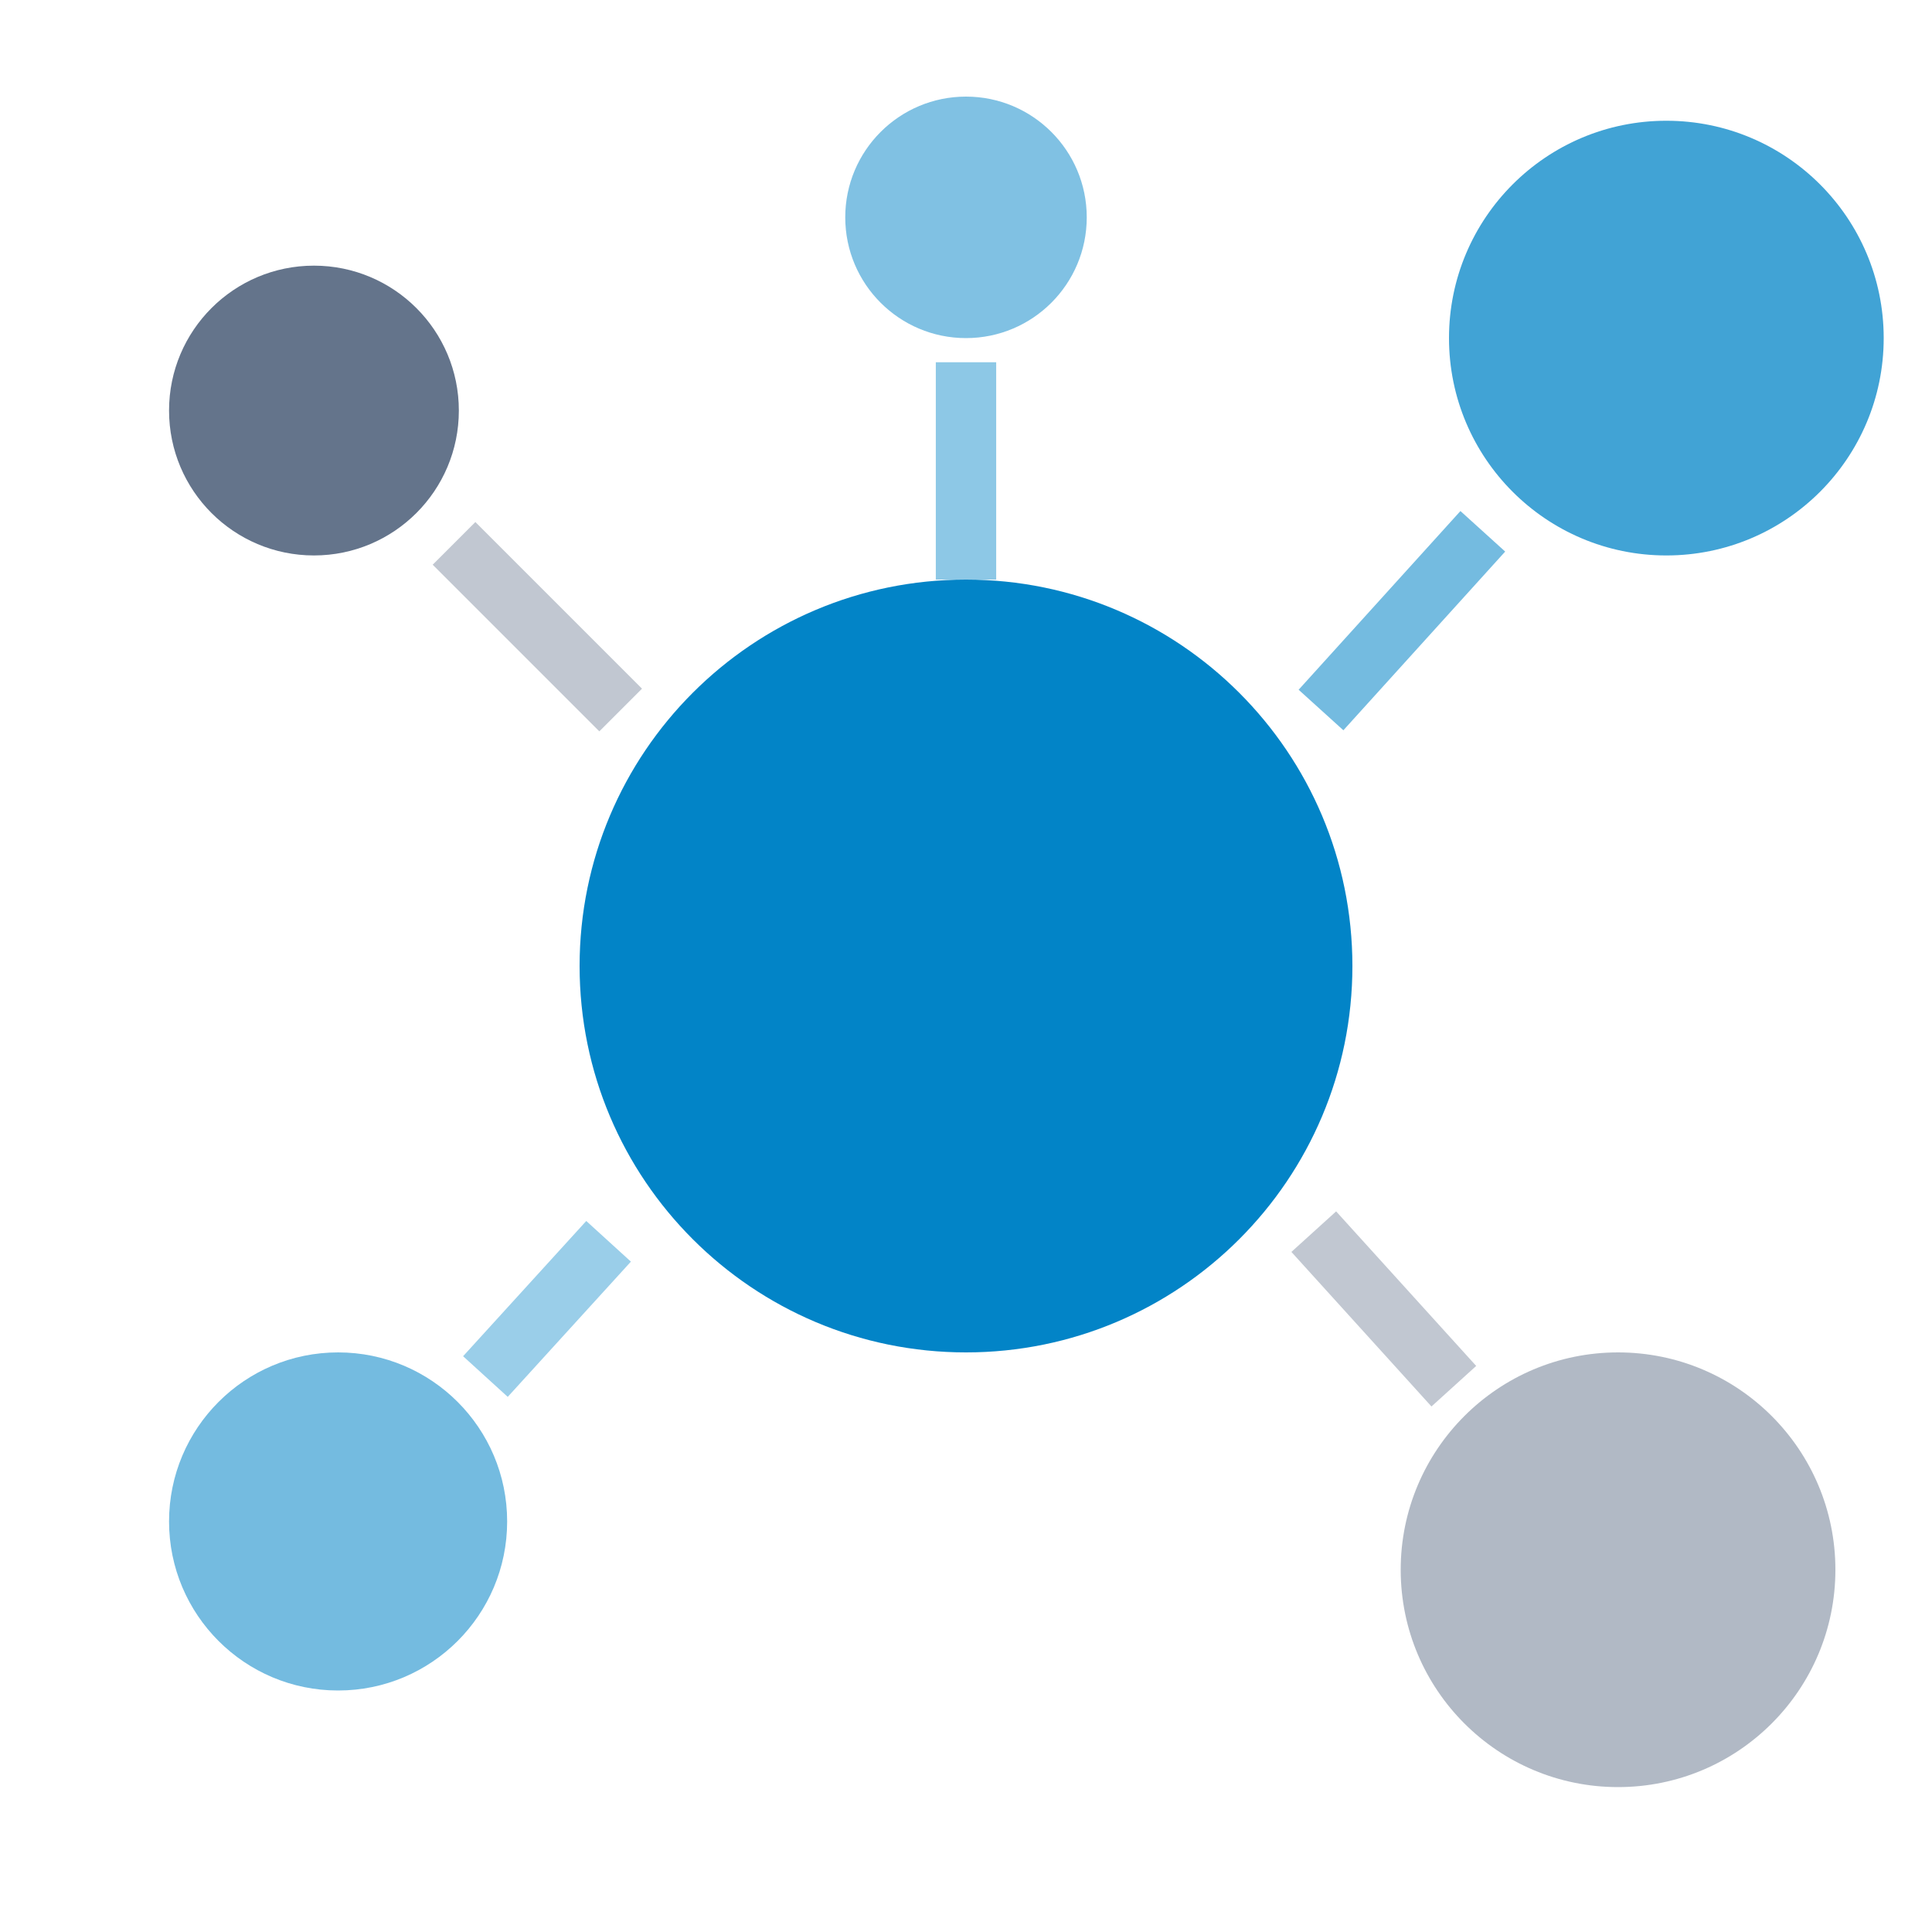
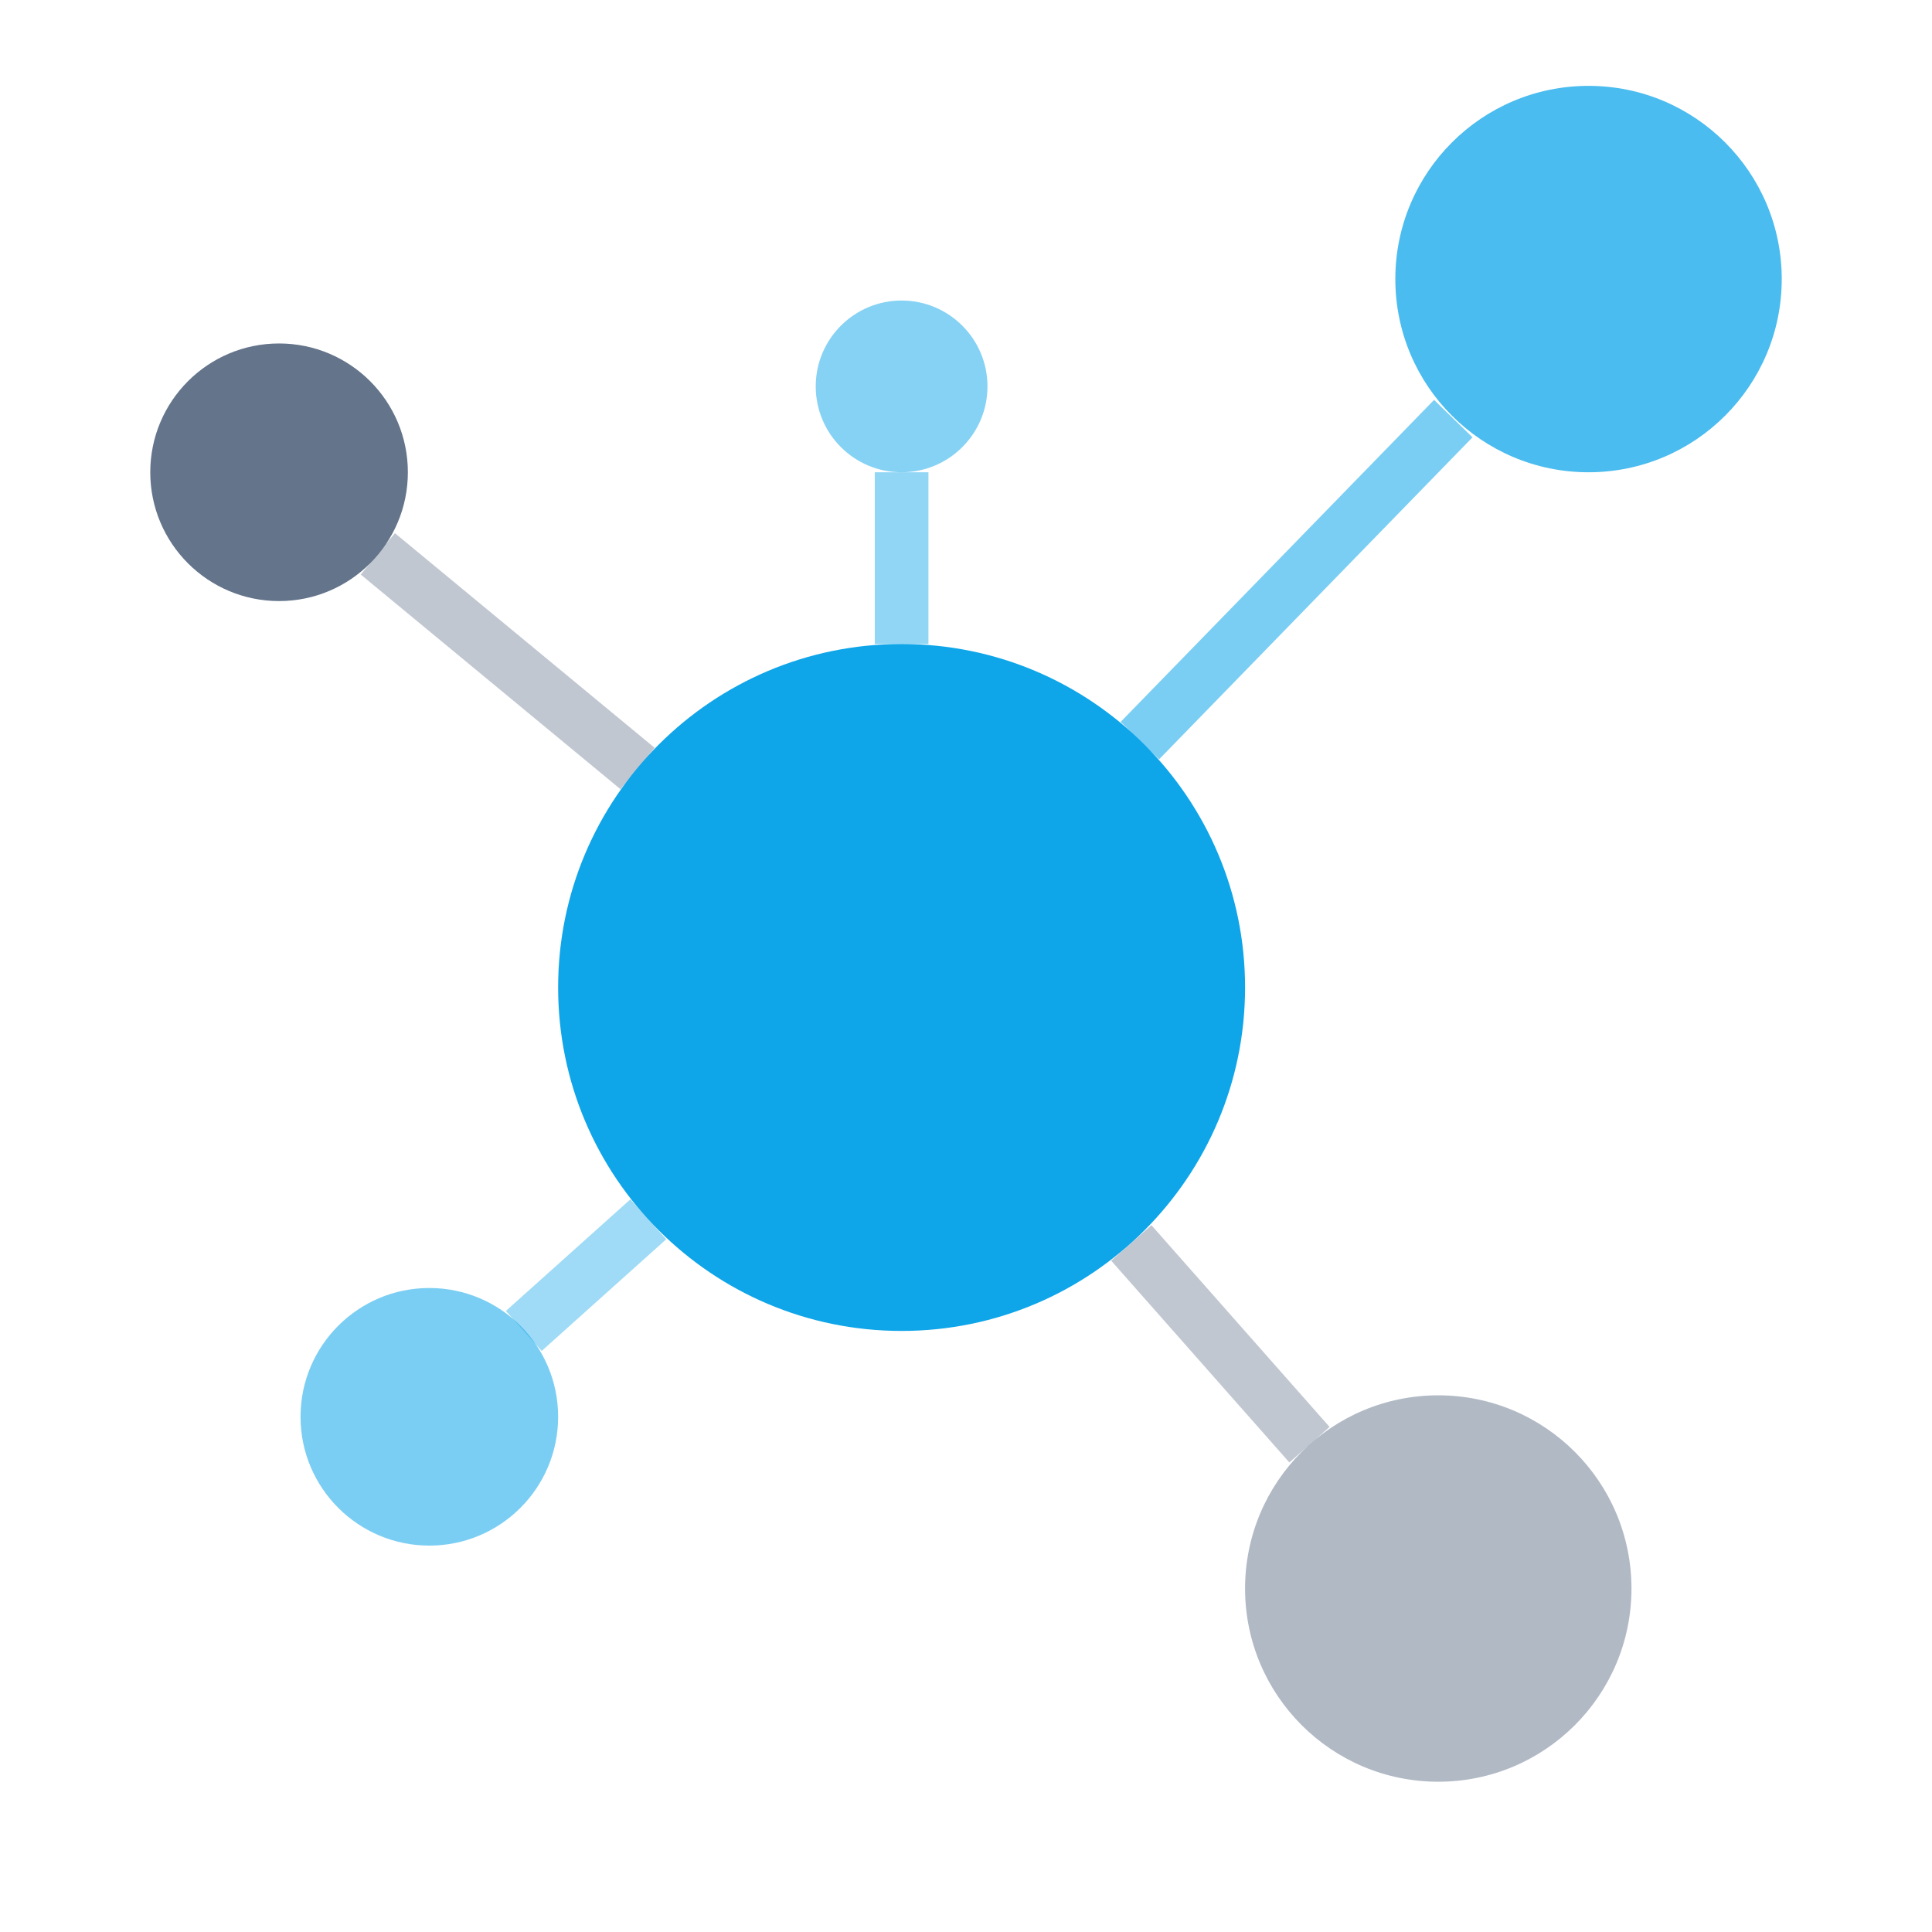
- <svg xmlns="http://www.w3.org/2000/svg" viewBox="0 0 80 80" width="80" height="80">
-   <line x1="25.7" y1="29.4" x2="18.8" y2="22.5" stroke="#64748b" stroke-width="2.5" opacity="0.4" />
-   <line x1="54.7" y1="29.4" x2="61.4" y2="22.0" stroke="#0284c7" stroke-width="2.5" opacity="0.55" />
-   <line x1="54.4" y1="51.0" x2="60.2" y2="57.4" stroke="#64748b" stroke-width="2.5" opacity="0.4" />
-   <line x1="25.2" y1="51.4" x2="20.1" y2="57.0" stroke="#0284c7" stroke-width="2.5" opacity="0.4" />
-   <line x1="40" y1="24" x2="40" y2="15" stroke="#0284c7" stroke-width="2.5" opacity="0.45" />
-   <circle cx="13" cy="17" r="6" fill="#64748b" />
-   <circle cx="69" cy="14" r="9" fill="#0284c7" opacity="0.75" />
-   <circle cx="67" cy="65" r="9" fill="#64748b" opacity="0.5" />
-   <circle cx="14" cy="63" r="7" fill="#0284c7" opacity="0.55" />
-   <circle cx="40" cy="9" r="5" fill="#0284c7" opacity="0.5" />
-   <circle cx="40" cy="40" r="16" fill="#0284c7" />
+ <svg xmlns="http://www.w3.org/2000/svg" viewBox="0 0 90 90" width="90" height="90">
+   <line x1="29.7" y1="35.8" x2="17.6" y2="25.8" stroke="#64748b" stroke-width="2.5" opacity="0.4" />
+   <line x1="53.1" y1="34.5" x2="67.7" y2="19.5" stroke="#0ea5e9" stroke-width="2.5" opacity="0.55" />
+   <line x1="52.7" y1="57.9" x2="61.0" y2="67.3" stroke="#64748b" stroke-width="2.5" opacity="0.4" />
+   <line x1="30.2" y1="56.8" x2="24.4" y2="62.0" stroke="#0ea5e9" stroke-width="2.5" opacity="0.4" />
+   <line x1="42" y1="30" x2="42" y2="22" stroke="#0ea5e9" stroke-width="2.5" opacity="0.45" />
+   <circle cx="13" cy="22" r="6" fill="#64748b" />
+   <circle cx="74" cy="13" r="9" fill="#0ea5e9" opacity="0.75" />
+   <circle cx="67" cy="74" r="9" fill="#64748b" opacity="0.5" />
+   <circle cx="20" cy="66" r="6" fill="#0ea5e9" opacity="0.55" />
+   <circle cx="42" cy="18" r="4" fill="#0ea5e9" opacity="0.5" />
+   <circle cx="42" cy="46" r="16" fill="#0ea5e9" />
</svg>
